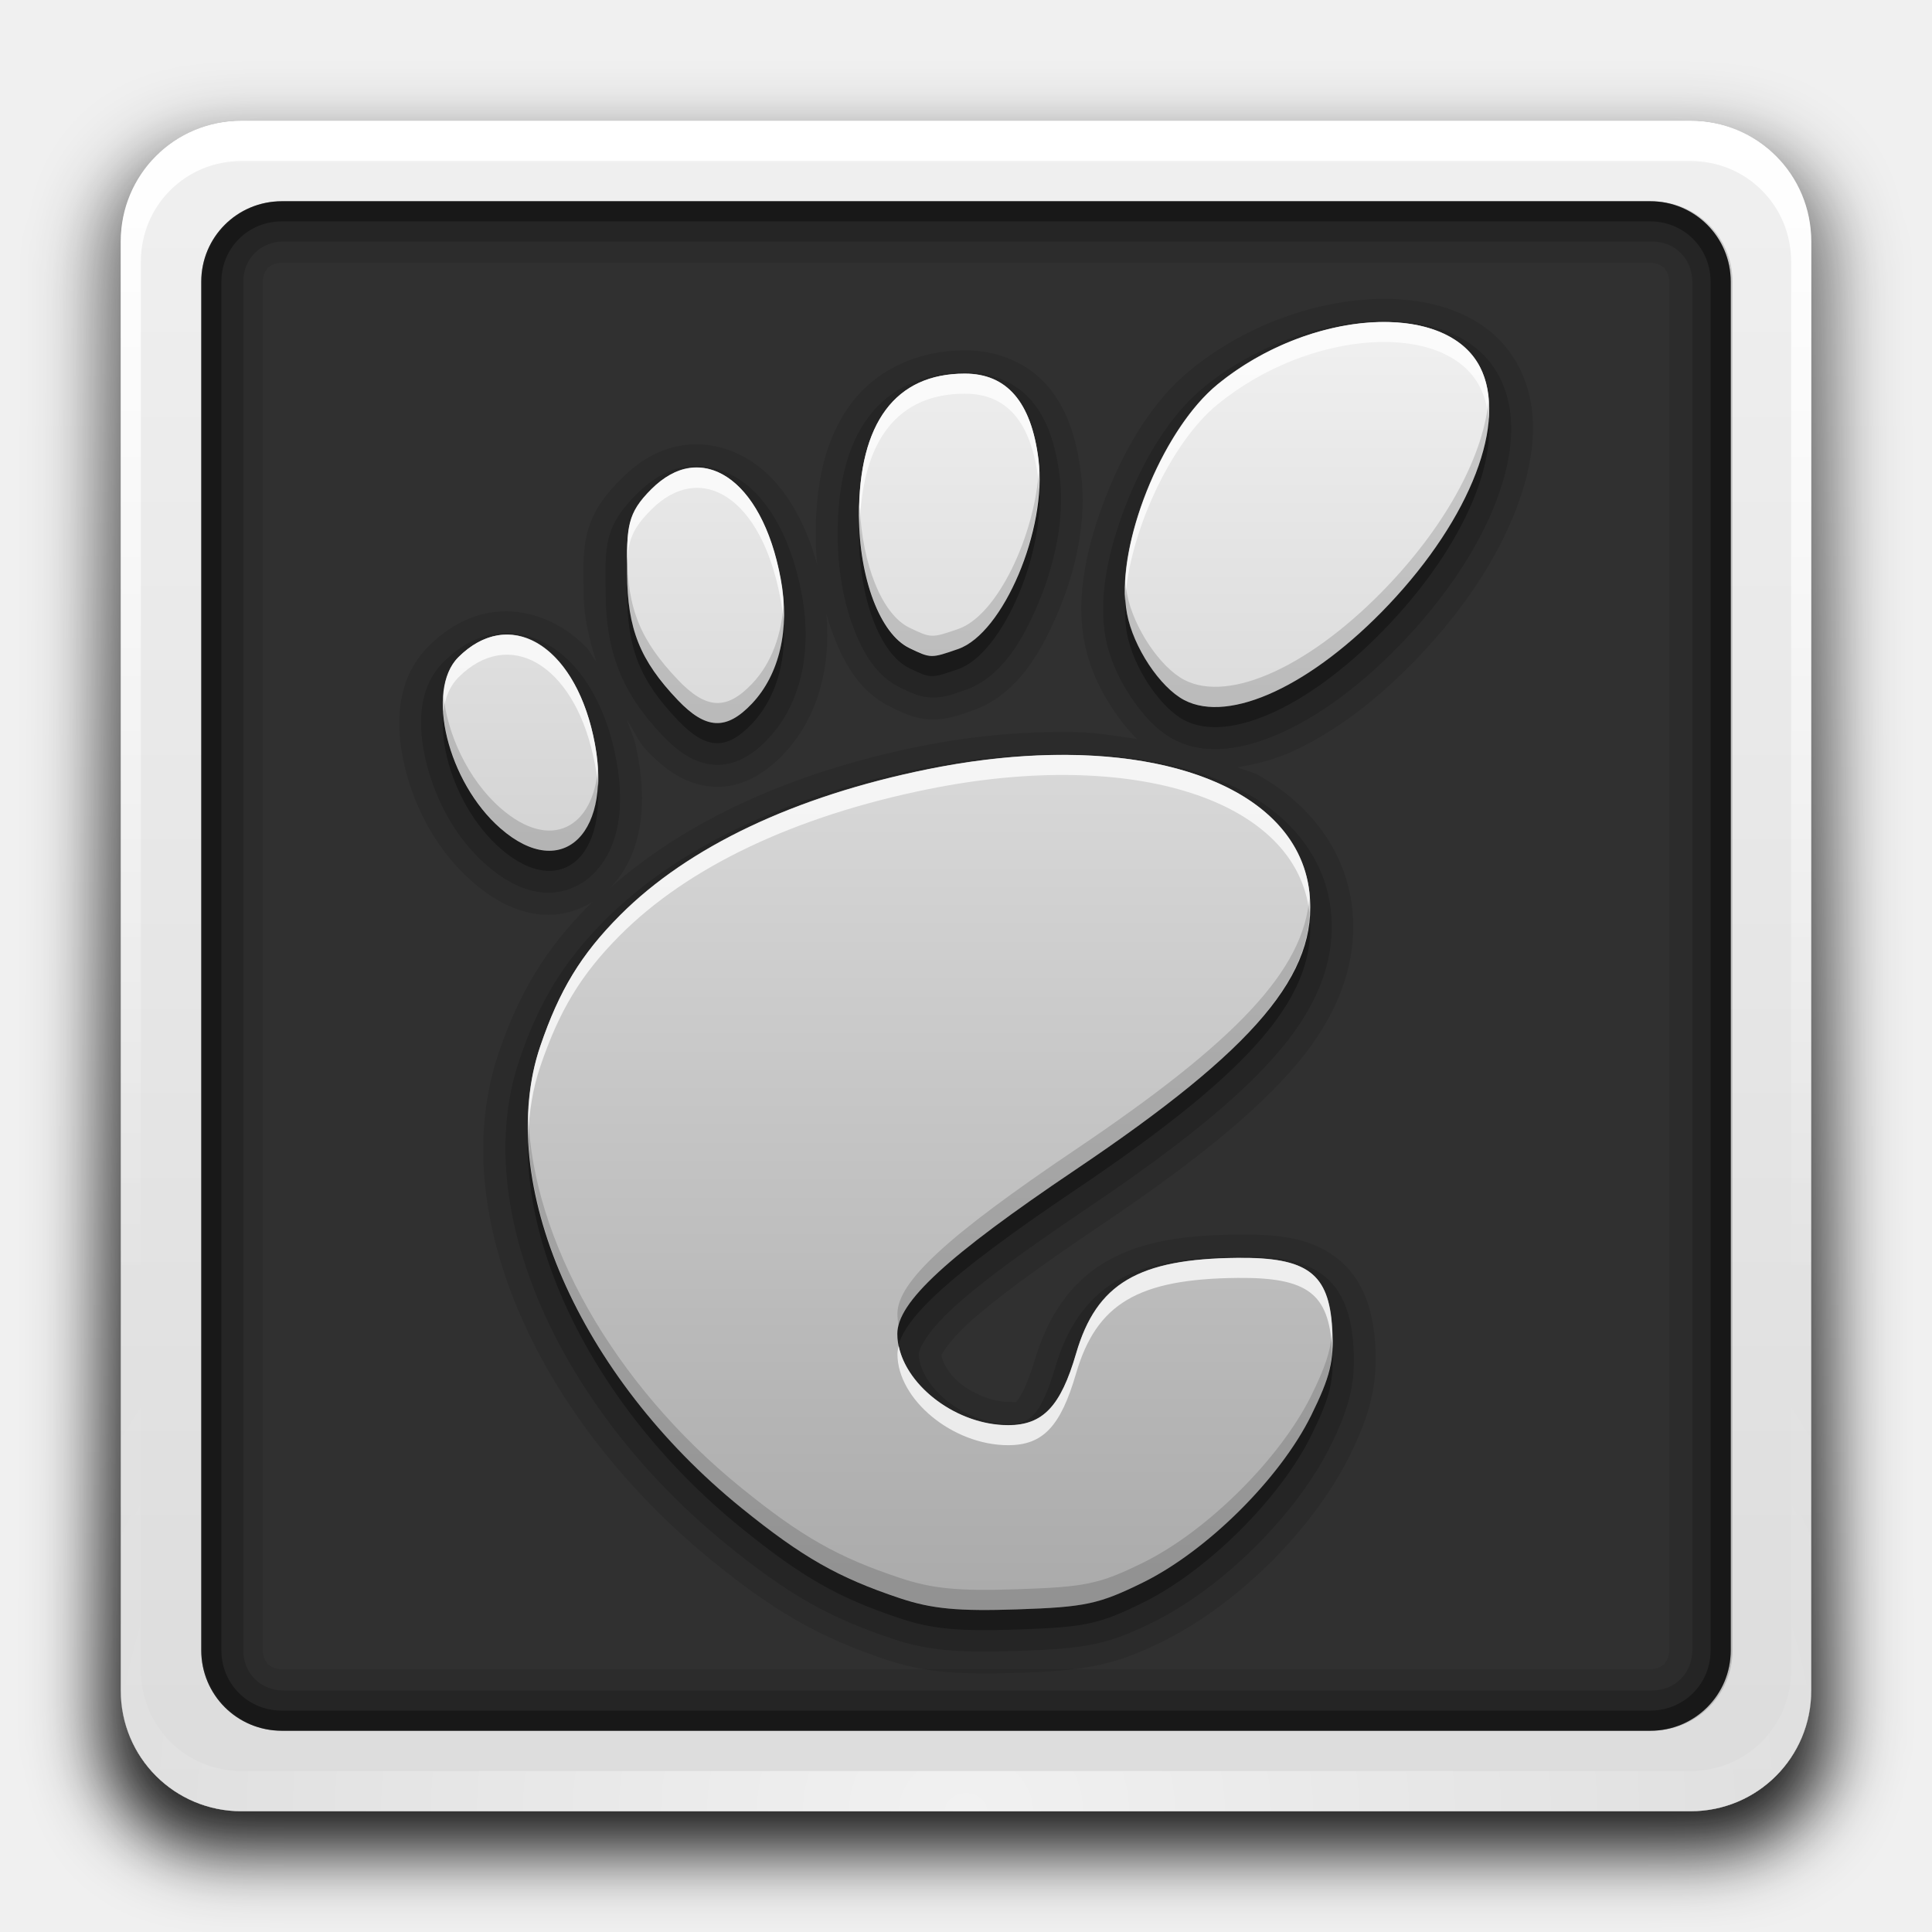
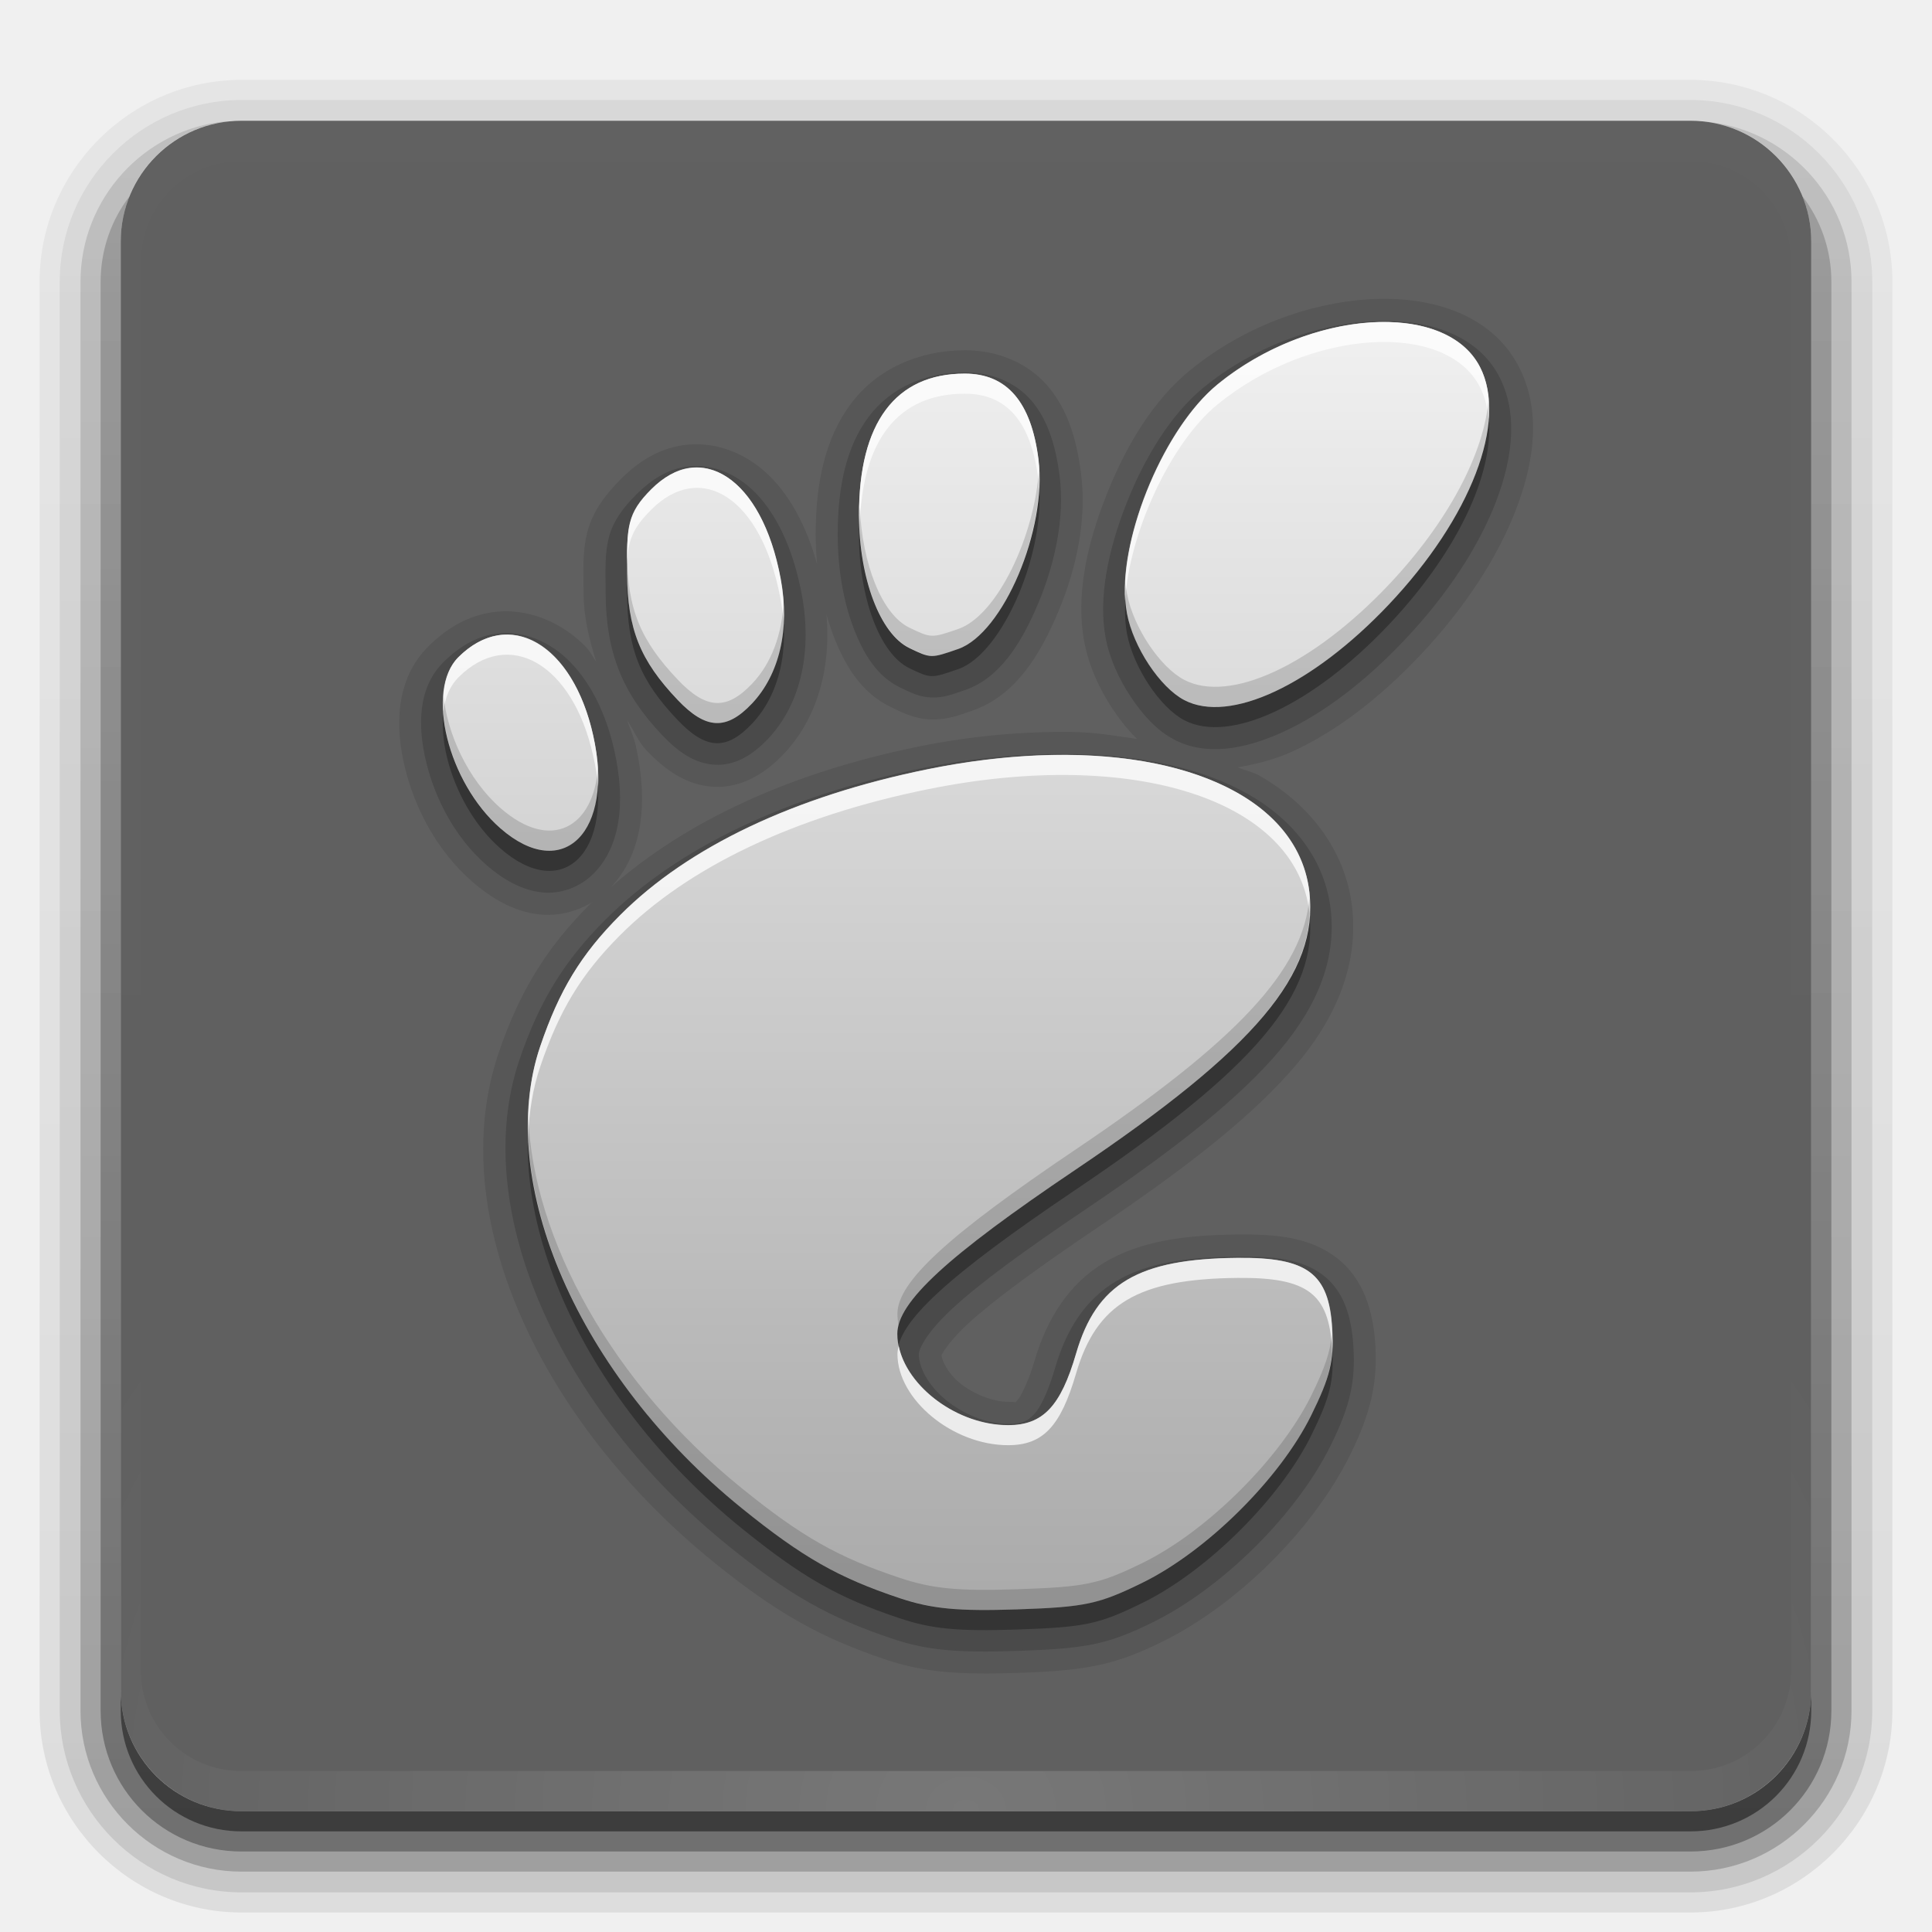
<svg xmlns="http://www.w3.org/2000/svg" xmlns:xlink="http://www.w3.org/1999/xlink" version="1.0" width="96" height="96" id="svg2408">
  <defs id="defs2410">
    <linearGradient id="linearGradient3637">
      <stop id="stop3639" style="stop-color:#f0f0f0;stop-opacity:1" offset="0" />
      <stop id="stop3641" style="stop-color:#dcdcdc;stop-opacity:1" offset="1" />
    </linearGradient>
    <linearGradient x1="45.448" y1="92.54" x2="45.448" y2="7.017" id="ButtonShadow" gradientUnits="userSpaceOnUse" gradientTransform="scale(1.005865,0.994169)">
      <stop id="stop3750" style="stop-color:#000000;stop-opacity:1" offset="0" />
      <stop id="stop3752" style="stop-color:#000000;stop-opacity:0.588" offset="1" />
    </linearGradient>
    <linearGradient id="linearGradient3737">
      <stop id="stop3739" style="stop-color:#ffffff;stop-opacity:1" offset="0" />
      <stop id="stop3741" style="stop-color:#ffffff;stop-opacity:0" offset="1" />
    </linearGradient>
    <linearGradient id="linearGradient3700">
      <stop id="stop3702" style="stop-color:#2276c5;stop-opacity:1" offset="0" />
      <stop id="stop3704" style="stop-color:#68baf4;stop-opacity:1" offset="1" />
    </linearGradient>
    <filter color-interpolation-filters="sRGB" id="filter3174">
      <feGaussianBlur id="feGaussianBlur3176" stdDeviation="1.71" />
    </filter>
    <linearGradient x1="36.357" y1="6" x2="36.357" y2="63.893" id="linearGradient3188" xlink:href="#linearGradient3737" gradientUnits="userSpaceOnUse" />
    <filter x="-0.192" y="-0.192" width="1.384" height="1.384" color-interpolation-filters="sRGB" id="filter3794">
      <feGaussianBlur id="feGaussianBlur3796" stdDeviation="5.28" />
    </filter>
    <linearGradient x1="48" y1="20.221" x2="48" y2="138.661" id="linearGradient3613" xlink:href="#linearGradient3737" gradientUnits="userSpaceOnUse" />
    <radialGradient cx="48" cy="90.172" r="42" fx="48" fy="90.172" id="radialGradient3619" xlink:href="#linearGradient3737" gradientUnits="userSpaceOnUse" gradientTransform="matrix(1.157313,0,0,0.9959077,-7.551021,0.1971319)" />
    <clipPath id="clipPath3613">
      <rect width="84" height="84" rx="6" ry="6" x="6" y="6" id="rect3615" style="fill:#ffffff;fill-opacity:1;fill-rule:nonzero;stroke:none" />
    </clipPath>
    <linearGradient x1="48" y1="90" x2="48" y2="5.988" id="linearGradient2843" xlink:href="#linearGradient3700" gradientUnits="userSpaceOnUse" gradientTransform="translate(0,100)" />
    <clipPath id="clipPath3625">
      <path d="M 0,0 0,96 96,96 96,0 0,0 z m 12,6 72,0 c 3.324,0 6,2.676 6,6 l 0,72 c 0,3.324 -2.676,6 -6,6 L 12,90 C 8.676,90 6,87.324 6,84 L 6,12 C 6,8.676 8.676,6 12,6 z" id="path3627" style="fill:#ffffff;fill-opacity:1;stroke:none" />
    </clipPath>
    <linearGradient x1="44.512" y1="6" x2="44.512" y2="90.015" id="linearGradient3643" xlink:href="#linearGradient3637" gradientUnits="userSpaceOnUse" />
    <clipPath id="clipPath3649">
      <rect width="76" height="76" rx="4" ry="4" x="10" y="10" id="rect3651" style="fill:#ffffff;fill-opacity:1;fill-rule:nonzero;stroke:none" />
    </clipPath>
    <filter color-interpolation-filters="sRGB" id="filter3657">
      <feGaussianBlur id="feGaussianBlur3659" stdDeviation="1.14" />
    </filter>
    <linearGradient x1="50.579" y1="79.952" x2="50.579" y2="16.361" id="linearGradient3680-4" xlink:href="#linearGradient4081-9" gradientUnits="userSpaceOnUse" />
    <linearGradient id="linearGradient4081-9">
      <stop id="stop4083-8" style="stop-color:#aaaaaa;stop-opacity:1" offset="0" />
      <stop id="stop4085-0" style="stop-color:#f0f0f0;stop-opacity:1" offset="1" />
    </linearGradient>
+     <linearGradient x1="45.448" y1="92.54" x2="45.448" y2="7.017" id="ButtonShadow-0" gradientUnits="userSpaceOnUse" gradientTransform="matrix(1.005865,0,0,0.994169,100,0)">
+       <stop id="stop3750-8" style="stop-color:#000000;stop-opacity:1" offset="0" />
+       <stop id="stop3752-5" style="stop-color:#000000;stop-opacity:0.588" offset="1" />
+     </linearGradient>
+     <linearGradient x1="32.251" y1="6.132" x2="32.251" y2="90.239" id="linearGradient3780" xlink:href="#ButtonShadow-0" gradientUnits="userSpaceOnUse" gradientTransform="matrix(1.02381,0,0,-1.011905,-1.142857,98.07143)" />
+     <linearGradient x1="32.251" y1="6.132" x2="32.251" y2="90.239" id="linearGradient3772" xlink:href="#ButtonShadow-0" gradientUnits="userSpaceOnUse" gradientTransform="matrix(1.02381,0,0,-1.011905,-1.142857,98.07143)" />
+     <linearGradient x1="32.251" y1="6.132" x2="32.251" y2="90.239" id="linearGradient3725" xlink:href="#ButtonShadow-0" gradientUnits="userSpaceOnUse" gradientTransform="matrix(1.02381,0,0,-1.011905,-1.142857,98.07143)" />
+     <linearGradient x1="32.251" y1="6.132" x2="32.251" y2="90.239" id="linearGradient3721" xlink:href="#ButtonShadow-0" gradientUnits="userSpaceOnUse" gradientTransform="matrix(1,0,0,-1,0,97)" />
+     <linearGradient x1="32.251" y1="6.132" x2="32.251" y2="90.239" id="linearGradient3111" xlink:href="#ButtonShadow-0" gradientUnits="userSpaceOnUse" gradientTransform="matrix(1.02381,0,0,-1.011905,-1.142857,98.07143)" />
+     <linearGradient x1="36.357" y1="6" x2="36.357" y2="63.893" id="linearGradient3188-8" xlink:href="#linearGradient3737-3" gradientUnits="userSpaceOnUse" />
+     <linearGradient id="linearGradient3737-3">
+       <stop id="stop3739-6" style="stop-color:#ffffff;stop-opacity:1" offset="0" />
+       <stop id="stop3741-1" style="stop-color:#ffffff;stop-opacity:0" offset="1" />
+     </linearGradient>
+     <radialGradient cx="48" cy="90.172" r="42" fx="48" fy="90.172" id="radialGradient3619-3" xlink:href="#linearGradient3737-3" gradientUnits="userSpaceOnUse" gradientTransform="matrix(1.157313,0,0,0.9959077,-7.551021,0.1971319)" />
  </defs>
-   <g id="layer2" style="display:inline">
+   <g id="layer2" style="display:none">
    <rect width="86" height="85" rx="6" ry="6" x="5" y="7" clip-path="url(#clipPath3625)" id="rect3745" style="opacity:0.9;fill:url(#ButtonShadow);fill-opacity:1;fill-rule:nonzero;stroke:none;filter:url(#filter3174)" />
  </g>
-   <g id="layer1">
+   <g id="layer4" style="display:inline">
+     <path d="M 12,3.969 C 6.489,3.969 1.969,8.489 1.969,14 l 0,71 c 0,5.511 4.52,10.031 10.031,10.031 l 72,0 c 5.511,0 10.031,-4.52 10.031,-10.031 l 0,-71 C 94.031,8.489 89.511,3.969 84,3.969 l -72,0 z M 12,6 84,6 c 3.324,0 6,2.676 6,6 l 0,72 c 0,3.324 -2.676,6 -6,6 L 12,90 C 8.676,90 6,87.324 6,84 L 6,12 C 6,8.676 8.676,6 12,6 z" id="path3786" style="opacity:0.08;fill:url(#linearGradient3111);fill-opacity:1;fill-rule:nonzero;stroke:none;display:inline" />
+     <path d="M 12,4.969 C 7.028,4.969 2.969,9.028 2.969,14 l 0,71 c 0,4.972 4.06,9.031 9.031,9.031 l 72,0 c 4.972,0 9.031,-4.06 9.031,-9.031 l 0,-71 C 93.031,9.028 88.972,4.969 84,4.969 l -72,0 z M 12,6 84,6 c 3.324,0 6,2.676 6,6 l 0,72 c 0,3.324 -2.676,6 -6,6 L 12,90 C 8.676,90 6,87.324 6,84 L 6,12 C 6,8.676 8.676,6 12,6 z" id="path3778" style="opacity:0.1;fill:url(#linearGradient3780);fill-opacity:1;fill-rule:nonzero;stroke:none;display:inline" />
+     <path d="M 11.188,6.031 C 7.16,6.442 4,9.866 4,14 l 0,71 c 0,4.409 3.591,8 8,8 l 72,0 c 4.409,0 8,-3.591 8,-8 L 92,14 C 92,9.803 88.741,6.354 84.625,6.031 87.658,6.337 90,8.884 90,12 l 0,72 c 0,3.324 -2.676,6 -6,6 L 12,90 C 8.676,90 6,87.324 6,84 L 6,12 c 0,-3.116 2.342,-5.663 5.375,-5.969 -0.062,0.005 -0.126,-0.006 -0.188,0 z" id="path3770" style="opacity:0.2;fill:url(#linearGradient3772);fill-opacity:1;fill-rule:nonzero;stroke:none;display:inline" />
+     <path d="M 6.438,9.75 C 5.538,10.927 5,12.397 5,14 l 0,71 c 0,3.878 3.122,7 7,7 l 72,0 c 3.878,0 7,-3.122 7,-7 L 91,14 C 91,12.397 90.462,10.927 89.562,9.75 89.842,10.444 90,11.204 90,12 l 0,72 c 0,3.324 -2.676,6 -6,6 L 12,90 C 8.676,90 6,87.324 6,84 L 6,12 C 6,11.204 6.158,10.444 6.438,9.75 z" id="rect3723" style="opacity:0.3;fill:url(#linearGradient3725);fill-opacity:1;fill-rule:nonzero;stroke:none;display:inline" />
+     <path d="m 6,84 0,1 c 0,3.324 2.676,6 6,6 l 72,0 c 3.324,0 6,-2.676 6,-6 l 0,-1 c 0,3.324 -2.676,6 -6,6 L 12,90 C 8.676,90 6,87.324 6,84 z" id="rect3716" style="opacity:0.45;fill:url(#linearGradient3721);fill-opacity:1;fill-rule:nonzero;stroke:none;display:inline" />
+   </g>
+   <g id="layer1" style="display:none">
    <rect width="84" height="84" rx="6" ry="6" x="6" y="6" id="rect2419" style="opacity:0.8;fill:#000000;fill-opacity:1;fill-rule:nonzero;stroke:none" />
    <path d="m 14,10 c -2.216,0 -4,1.784 -4,4 l 0,68 c 0,2.216 1.784,4 4,4 l 68,0 c 2.216,0 4,-1.784 4,-4 l 0,-68 c 0,-2.216 -1.784,-4 -4,-4 l -68,0 z m 0,3.062 68,0 c 0.579,0 0.938,0.359 0.938,0.938 l 0,68 c 0,0.579 -0.359,0.938 -0.938,0.938 l -68,0 c -0.579,0 -0.938,-0.359 -0.938,-0.938 l 0,-68 c 0,-0.579 0.359,-0.938 0.938,-0.938 z" id="rect3726" style="opacity:0.08;fill:#000000;fill-opacity:1;fill-rule:nonzero;stroke:none" />
    <path d="M 12,6 C 8.676,6 6,8.676 6,12 l 0,72 c 0,3.324 2.676,6 6,6 l 72,0 c 3.324,0 6,-2.676 6,-6 L 90,12 C 90,8.676 87.324,6 84,6 L 12,6 z m 2,4 68,0 c 2.216,0 4,1.784 4,4 l 0,68 c 0,2.216 -1.784,4 -4,4 l -68,0 c -2.216,0 -4,-1.784 -4,-4 l 0,-68 c 0,-2.216 1.784,-4 4,-4 z" id="rect3629" style="fill:url(#linearGradient3643);fill-opacity:1;fill-rule:nonzero;stroke:none" />
    <path d="M 12,6 C 8.676,6 6,8.676 6,12 l 0,2 0,68 0,2 c 0,0.335 0.041,0.651 0.094,0.969 0.049,0.296 0.097,0.597 0.188,0.875 0.01,0.03 0.021,0.064 0.031,0.094 0.099,0.288 0.235,0.547 0.375,0.812 0.145,0.274 0.316,0.536 0.5,0.781 0.184,0.246 0.374,0.473 0.594,0.688 0.44,0.428 0.943,0.815 1.5,1.094 0.279,0.14 0.573,0.247 0.875,0.344 -0.256,-0.1 -0.487,-0.236 -0.719,-0.375 -0.007,-0.004 -0.024,0.004 -0.031,0 -0.032,-0.019 -0.062,-0.043 -0.094,-0.062 -0.12,-0.077 -0.231,-0.164 -0.344,-0.25 -0.106,-0.081 -0.213,-0.161 -0.312,-0.25 C 8.478,88.557 8.309,88.373 8.156,88.188 8.049,88.057 7.938,87.922 7.844,87.781 7.819,87.743 7.805,87.695 7.781,87.656 7.716,87.553 7.651,87.452 7.594,87.344 7.493,87.149 7.388,86.928 7.312,86.719 7.305,86.697 7.289,86.678 7.281,86.656 7.249,86.564 7.245,86.469 7.219,86.375 7.188,86.268 7.148,86.172 7.125,86.062 7.052,85.721 7,85.364 7,85 L 7,83 7,15 7,13 C 7,10.218 9.218,8 12,8 l 2,0 68,0 2,0 c 2.782,0 5,2.218 5,5 l 0,2 0,68 0,2 c 0,0.364 -0.052,0.721 -0.125,1.062 -0.044,0.207 -0.088,0.398 -0.156,0.594 -0.008,0.022 -0.023,0.041 -0.031,0.062 -0.063,0.174 -0.138,0.367 -0.219,0.531 -0.042,0.083 -0.079,0.17 -0.125,0.25 -0.055,0.097 -0.127,0.188 -0.188,0.281 -0.094,0.141 -0.205,0.276 -0.312,0.406 -0.143,0.174 -0.303,0.347 -0.469,0.5 -0.011,0.01 -0.02,0.021 -0.031,0.031 -0.138,0.126 -0.285,0.234 -0.438,0.344 -0.103,0.073 -0.204,0.153 -0.312,0.219 -0.007,0.004 -0.024,-0.004 -0.031,0 -0.232,0.139 -0.463,0.275 -0.719,0.375 0.302,-0.097 0.596,-0.204 0.875,-0.344 0.557,-0.279 1.06,-0.666 1.5,-1.094 0.22,-0.214 0.409,-0.442 0.594,-0.688 0.184,-0.246 0.355,-0.508 0.5,-0.781 0.14,-0.265 0.276,-0.525 0.375,-0.812 0.01,-0.031 0.021,-0.063 0.031,-0.094 0.09,-0.278 0.139,-0.579 0.188,-0.875 C 89.959,84.651 90,84.335 90,84 l 0,-2 0,-68 0,-2 C 90,8.676 87.324,6 84,6 L 12,6 z" id="rect3728" style="fill:url(#linearGradient3188);fill-opacity:1;fill-rule:nonzero;stroke:none" />
    <path d="M 12,90 C 8.676,90 6,87.324 6,84 L 6,82 6,14 6,12 c 0,-0.335 0.041,-0.651 0.094,-0.969 0.049,-0.296 0.097,-0.597 0.188,-0.875 C 6.291,10.126 6.302,10.093 6.312,10.062 6.411,9.775 6.547,9.515 6.688,9.25 6.832,8.976 7.003,8.714 7.188,8.469 7.372,8.223 7.561,7.995 7.781,7.781 8.221,7.353 8.724,6.967 9.281,6.688 9.56,6.548 9.855,6.441 10.156,6.344 9.9,6.444 9.67,6.58 9.438,6.719 c -0.007,0.004 -0.024,-0.004 -0.031,0 -0.032,0.019 -0.062,0.043 -0.094,0.062 -0.12,0.077 -0.231,0.164 -0.344,0.25 -0.106,0.081 -0.213,0.161 -0.312,0.25 C 8.478,7.443 8.309,7.627 8.156,7.812 8.049,7.943 7.938,8.078 7.844,8.219 7.819,8.257 7.805,8.305 7.781,8.344 7.716,8.447 7.651,8.548 7.594,8.656 7.493,8.851 7.388,9.072 7.312,9.281 7.305,9.303 7.289,9.322 7.281,9.344 7.249,9.436 7.245,9.531 7.219,9.625 7.188,9.732 7.148,9.828 7.125,9.938 7.052,10.279 7,10.636 7,11 l 0,2 0,68 0,2 c 0,2.782 2.218,5 5,5 l 2,0 68,0 2,0 c 2.782,0 5,-2.218 5,-5 l 0,-2 0,-68 0,-2 C 89,10.636 88.948,10.279 88.875,9.938 88.831,9.731 88.787,9.54 88.719,9.344 88.711,9.322 88.695,9.303 88.688,9.281 88.625,9.108 88.549,8.914 88.469,8.75 88.427,8.667 88.39,8.58 88.344,8.5 88.289,8.403 88.217,8.312 88.156,8.219 88.062,8.078 87.951,7.943 87.844,7.812 87.701,7.638 87.541,7.466 87.375,7.312 87.364,7.302 87.355,7.291 87.344,7.281 87.205,7.156 87.059,7.047 86.906,6.938 86.804,6.864 86.702,6.784 86.594,6.719 c -0.007,-0.004 -0.024,0.004 -0.031,0 -0.232,-0.139 -0.463,-0.275 -0.719,-0.375 0.302,0.097 0.596,0.204 0.875,0.344 0.557,0.279 1.06,0.666 1.5,1.094 0.22,0.214 0.409,0.442 0.594,0.688 0.184,0.246 0.355,0.508 0.5,0.781 0.14,0.265 0.276,0.525 0.375,0.812 0.01,0.031 0.021,0.063 0.031,0.094 0.09,0.278 0.139,0.579 0.188,0.875 C 89.959,11.349 90,11.665 90,12 l 0,2 0,68 0,2 c 0,3.324 -2.676,6 -6,6 l -72,0 z" id="path3615" style="opacity:0.6;fill:url(#radialGradient3619);fill-opacity:1;fill-rule:nonzero;stroke:none" />
    <rect width="84" height="84" rx="6" ry="6" x="6" y="106" id="rect2841" style="fill:url(#linearGradient2843);fill-opacity:1;fill-rule:nonzero;stroke:none" />
    <rect width="76" height="76" rx="4" ry="4" x="10" y="110" id="rect3634" style="fill:#ff0000;fill-opacity:1;fill-rule:nonzero;stroke:none" />
    <path d="m 14,9 c -2.753,0 -5,2.247 -5,5 l 0,68 c 0,2.753 2.247,5 5,5 l 68,0 c 2.753,0 5,-2.247 5,-5 L 87,14 C 87,11.247 84.753,9 82,9 L 14,9 z m 0,2 68,0 c 1.679,0 3,1.321 3,3 l 0,68 c 0,1.679 -1.321,3 -3,3 l -68,0 c -1.679,0 -3,-1.321 -3,-3 l 0,-68 c 0,-1.679 1.321,-3 3,-3 z" transform="translate(-110,0)" clip-path="url(#clipPath3649)" id="rect3647" style="font-size:medium;font-style:normal;font-variant:normal;font-weight:normal;font-stretch:normal;text-indent:0;text-align:start;text-decoration:none;line-height:normal;letter-spacing:normal;word-spacing:normal;text-transform:none;direction:ltr;block-progression:tb;writing-mode:lr-tb;text-anchor:start;color:#000000;fill:#000000;fill-opacity:1;stroke:none;stroke-width:2;marker:none;visibility:visible;display:inline;overflow:visible;filter:url(#filter3657);enable-background:accumulate;font-family:Abandoned Bitplane;-inkscape-font-specification:Abandoned Bitplane" />
    <path d="m 14.089,10 c -2.216,0 -4,1.784 -4,4 l 0,68 c 0,2.216 1.784,4 4,4 l 68,0 c 2.216,0 4,-1.784 4,-4 l 0,-68 c 0,-2.216 -1.784,-4 -4,-4 l -68,0 z m 0,2 68,0 c 1.14,0 2,0.86 2,2 l 0,68 c 0,1.14 -0.86,2 -2,2 l -68,0 c -1.14,0 -2,-0.86 -2,-2 l 0,-68 c 0,-1.14 0.86,-2 2,-2 z" id="path3709" style="opacity:0.16;fill:#000000;fill-opacity:1;fill-rule:nonzero;stroke:none" />
    <path d="m 14,10 c -2.216,0 -4,1.784 -4,4 l 0,68 c 0,2.216 1.784,4 4,4 l 68,0 c 2.216,0 4,-1.784 4,-4 l 0,-68 c 0,-2.216 -1.784,-4 -4,-4 l -68,0 z m 0,1 68,0 c 1.674,0 3,1.326 3,3 l 0,68 c 0,1.674 -1.326,3 -3,3 l -68,0 c -1.674,0 -3,-1.326 -3,-3 l 0,-68 c 0,-1.674 1.326,-3 3,-3 z" id="path3707" style="opacity:0.36;fill:#000000;fill-opacity:1;fill-rule:nonzero;stroke:none" />
+   </g>
+   <g id="layer6" style="display:inline">
+     <rect width="84" height="84" rx="6" ry="6" x="6" y="6" id="rect2419-9" style="opacity:0.6;fill:#000000;fill-opacity:1;fill-rule:nonzero;stroke:none;display:inline" />
+     <path d="M 12,6 C 8.676,6 6,8.676 6,12 l 0,2 0,68 0,2 c 0,0.335 0.041,0.651 0.094,0.969 0.049,0.296 0.097,0.597 0.188,0.875 0.01,0.03 0.021,0.064 0.031,0.094 0.099,0.288 0.235,0.547 0.375,0.812 0.145,0.274 0.316,0.536 0.5,0.781 0.184,0.246 0.374,0.473 0.594,0.688 0.44,0.428 0.943,0.815 1.5,1.094 0.279,0.14 0.573,0.247 0.875,0.344 -0.256,-0.1 -0.487,-0.236 -0.719,-0.375 -0.007,-0.004 -0.024,0.004 -0.031,0 -0.032,-0.019 -0.062,-0.043 -0.094,-0.062 -0.12,-0.077 -0.231,-0.164 -0.344,-0.25 -0.106,-0.081 -0.213,-0.161 -0.312,-0.25 C 8.478,88.557 8.309,88.373 8.156,88.188 8.049,88.057 7.938,87.922 7.844,87.781 7.819,87.743 7.805,87.695 7.781,87.656 7.716,87.553 7.651,87.452 7.594,87.344 7.493,87.149 7.388,86.928 7.312,86.719 7.305,86.697 7.289,86.678 7.281,86.656 7.249,86.564 7.245,86.469 7.219,86.375 7.188,86.268 7.148,86.172 7.125,86.062 7.052,85.721 7,85.364 7,85 L 7,83 7,15 7,13 C 7,10.218 9.218,8 12,8 l 2,0 68,0 2,0 c 2.782,0 5,2.218 5,5 l 0,2 0,68 0,2 c 0,0.364 -0.052,0.721 -0.125,1.062 -0.044,0.207 -0.088,0.398 -0.156,0.594 -0.008,0.022 -0.023,0.041 -0.031,0.062 -0.063,0.174 -0.138,0.367 -0.219,0.531 -0.042,0.083 -0.079,0.17 -0.125,0.25 -0.055,0.097 -0.127,0.188 -0.188,0.281 -0.094,0.141 -0.205,0.276 -0.312,0.406 -0.143,0.174 -0.303,0.347 -0.469,0.5 -0.011,0.01 -0.02,0.021 -0.031,0.031 -0.138,0.126 -0.285,0.234 -0.438,0.344 -0.103,0.073 -0.204,0.153 -0.312,0.219 -0.007,0.004 -0.024,-0.004 -0.031,0 -0.232,0.139 -0.463,0.275 -0.719,0.375 0.302,-0.097 0.596,-0.204 0.875,-0.344 0.557,-0.279 1.06,-0.666 1.5,-1.094 0.22,-0.214 0.409,-0.442 0.594,-0.688 0.184,-0.246 0.355,-0.508 0.5,-0.781 0.14,-0.265 0.276,-0.525 0.375,-0.812 0.01,-0.031 0.021,-0.063 0.031,-0.094 0.09,-0.278 0.139,-0.579 0.188,-0.875 C 89.959,84.651 90,84.335 90,84 l 0,-2 0,-68 0,-2 C 90,8.676 87.324,6 84,6 L 12,6 z" id="rect3728-4" style="opacity:0.01;fill:url(#linearGradient3188-8);fill-opacity:1;fill-rule:nonzero;stroke:none;display:inline" />
+     <path d="M 12,90 C 8.676,90 6,87.324 6,84 L 6,82 6,14 6,12 c 0,-0.335 0.041,-0.651 0.094,-0.969 0.049,-0.296 0.097,-0.597 0.188,-0.875 C 6.291,10.126 6.302,10.093 6.312,10.062 6.411,9.775 6.547,9.515 6.688,9.25 6.832,8.976 7.003,8.714 7.188,8.469 7.372,8.223 7.561,7.995 7.781,7.781 8.221,7.353 8.724,6.967 9.281,6.688 9.56,6.548 9.855,6.441 10.156,6.344 9.9,6.444 9.67,6.58 9.438,6.719 c -0.007,0.004 -0.024,-0.004 -0.031,0 -0.032,0.019 -0.062,0.043 -0.094,0.062 -0.12,0.077 -0.231,0.164 -0.344,0.25 -0.106,0.081 -0.213,0.161 -0.312,0.25 C 8.478,7.443 8.309,7.627 8.156,7.812 8.049,7.943 7.938,8.078 7.844,8.219 7.819,8.257 7.805,8.305 7.781,8.344 7.716,8.447 7.651,8.548 7.594,8.656 7.493,8.851 7.388,9.072 7.312,9.281 7.305,9.303 7.289,9.322 7.281,9.344 7.249,9.436 7.245,9.531 7.219,9.625 7.188,9.732 7.148,9.828 7.125,9.938 7.052,10.279 7,10.636 7,11 l 0,2 0,68 0,2 c 0,2.782 2.218,5 5,5 l 2,0 68,0 2,0 c 2.782,0 5,-2.218 5,-5 l 0,-2 0,-68 0,-2 C 89,10.636 88.948,10.279 88.875,9.938 88.831,9.731 88.787,9.54 88.719,9.344 88.711,9.322 88.695,9.303 88.688,9.281 88.625,9.108 88.549,8.914 88.469,8.75 88.427,8.667 88.39,8.58 88.344,8.5 88.289,8.403 88.217,8.312 88.156,8.219 88.062,8.078 87.951,7.943 87.844,7.812 87.701,7.638 87.541,7.466 87.375,7.312 87.364,7.302 87.355,7.291 87.344,7.281 87.205,7.156 87.059,7.047 86.906,6.938 86.804,6.864 86.702,6.784 86.594,6.719 c -0.007,-0.004 -0.024,0.004 -0.031,0 -0.232,-0.139 -0.463,-0.275 -0.719,-0.375 0.302,0.097 0.596,0.204 0.875,0.344 0.557,0.279 1.06,0.666 1.5,1.094 0.22,0.214 0.409,0.442 0.594,0.688 0.184,0.246 0.355,0.508 0.5,0.781 0.14,0.265 0.276,0.525 0.375,0.812 0.01,0.031 0.021,0.063 0.031,0.094 0.09,0.278 0.139,0.579 0.188,0.875 C 89.959,11.349 90,11.665 90,12 l 0,2 0,68 0,2 c 0,3.324 -2.676,6 -6,6 l -72,0 z" id="path3615-6" style="opacity:0.15;fill:url(#radialGradient3619-3);fill-opacity:1;fill-rule:nonzero;stroke:none;display:inline" />
  </g>
  <g id="layer5" style="display:none">
    <rect width="66" height="66" rx="12" ry="12" x="15" y="15" clip-path="url(#clipPath3613)" id="rect3171" style="opacity:0.1;fill:url(#linearGradient3613);fill-opacity:1;fill-rule:nonzero;stroke:#ffffff;stroke-width:0.5;stroke-linecap:round;stroke-linejoin:miter;stroke-miterlimit:4;stroke-opacity:1;stroke-dasharray:none;stroke-dashoffset:0;filter:url(#filter3794)" />
  </g>
  <g id="layer3" style="display:inline">
    <path d="m 67.969,14.875 c -2.947,0.196 -6.183,1.357 -8.844,3.531 -1.86,1.52 -3.209,3.815 -4.156,6.219 -0.945,2.4 -1.528,4.942 -1.094,7.25 0.228,1.211 0.749,2.356 1.406,3.344 0.35,0.526 0.753,1.046 1.219,1.5 -1.026,-0.142 -2.009,-0.325 -3.125,-0.344 -2.363,-0.041 -4.994,0.165 -7.719,0.719 -6.349,1.29 -11.576,3.695 -15.344,7.031 1.635,-1.678 1.904,-4.266 1.281,-7.062 -0.104,-0.466 -0.293,-0.851 -0.438,-1.281 0.345,0.489 0.524,1.033 0.969,1.5 0.869,0.913 1.94,1.741 3.344,1.812 1.44,0.074 2.614,-0.724 3.469,-1.625 1.967,-2.074 2.525,-5.093 1.969,-8.094 -0.404,-2.178 -1.171,-4.017 -2.312,-5.344 -1.166,-1.356 -2.867,-2.164 -4.656,-1.906 -1.244,0.179 -2.244,0.84 -3.062,1.656 -0.746,0.744 -1.415,1.587 -1.688,2.656 C 28.93,27.447 28.993,28.354 29,29.5 c 0.008,1.246 0.301,2.318 0.625,3.375 -0.179,-0.23 -0.301,-0.514 -0.5,-0.719 -1.219,-1.251 -2.962,-2.009 -4.75,-1.719 -1.201,0.195 -2.223,0.819 -3.094,1.688 -1.643,1.638 -1.654,4.011 -1.156,6.031 0.5,2.031 1.589,4.116 3.312,5.625 1.008,0.883 2.127,1.527 3.375,1.656 1.28,0.132 2.531,-0.37 3.406,-1.219 -0.292,0.262 -0.664,0.476 -0.938,0.75 -2.14,2.146 -3.48,4.34 -4.5,7.344 -2.742,8.073 2.087,18.347 10.688,25.312 3.118,2.525 5.325,3.763 8.562,4.844 1.84,0.614 3.531,0.758 6.562,0.656 3.436,-0.115 4.82,-0.4 7.125,-1.531 3.767,-1.849 7.534,-5.585 9.375,-9.312 1.021,-2.067 1.357,-3.57 1.25,-5.406 -0.096,-1.65 -0.556,-3.351 -1.969,-4.406 -1.362,-1.018 -3.002,-1.142 -4.875,-1.125 -2.636,0.024 -4.81,0.321 -6.594,1.375 -1.802,1.065 -2.896,2.834 -3.5,4.906 -0.339,1.164 -0.736,1.826 -0.812,1.906 -0.208,0.22 0.046,0.125 -0.5,0.125 -0.75,0 -1.74,-0.389 -2.406,-0.938 -0.637,-0.525 -0.884,-1.154 -0.906,-1.375 0.03,-0.059 0.058,-0.116 0.125,-0.219 0.195,-0.296 0.573,-0.777 1.188,-1.344 1.246,-1.15 3.384,-2.723 6.531,-4.844 4.559,-3.071 7.734,-5.6 9.812,-8.062 2.093,-2.48 3.051,-5.115 2.75,-7.781 -0.321,-2.843 -2.123,-5.14 -4.625,-6.562 C 62.247,38.352 61.836,38.281 61.5,38.125 c 0.928,-0.152 1.888,-0.398 2.781,-0.812 2.117,-0.982 4.239,-2.593 6.281,-4.75 2.21,-2.334 3.855,-4.856 4.781,-7.281 0.924,-2.419 1.233,-4.925 0.125,-7.062 -1.402,-2.704 -4.546,-3.54 -7.5,-3.344 z M 47.938,17.406 c -2.253,0.002 -4.351,0.91 -5.656,2.656 -1.282,1.715 -1.757,3.957 -1.75,6.531 0.005,1.806 0.321,3.506 0.875,4.969 0.544,1.434 1.348,2.843 2.844,3.562 0.519,0.25 1.149,0.598 2,0.625 0.803,0.025 1.396,-0.206 2.062,-0.438 2.202,-0.765 3.411,-2.863 4.281,-4.938 0.885,-2.109 1.412,-4.52 1.125,-6.812 -0.208,-1.66 -0.646,-3.199 -1.656,-4.375 -1.042,-1.212 -2.573,-1.783 -4.125,-1.781 z" id="path3816" style="opacity:0.1;fill:#000000;fill-opacity:1;stroke:none" />
    <path d="m 68.031,15.969 c -2.714,0.18 -5.748,1.262 -8.219,3.281 -1.637,1.337 -2.943,3.494 -3.844,5.781 -0.901,2.288 -1.403,4.678 -1.031,6.656 0.193,1.028 0.66,2.05 1.25,2.938 0.59,0.887 1.286,1.669 2.156,2.125 1.576,0.826 3.517,0.499 5.469,-0.406 1.952,-0.905 4,-2.452 5.969,-4.531 2.128,-2.247 3.701,-4.652 4.562,-6.906 0.861,-2.255 1.065,-4.435 0.156,-6.188 -1.134,-2.186 -3.757,-2.93 -6.469,-2.75 z M 47.938,18.5 c -1.973,0.002 -3.696,0.767 -4.781,2.219 -1.085,1.452 -1.538,3.437 -1.531,5.875 0.005,1.69 0.282,3.277 0.781,4.594 0.499,1.317 1.18,2.424 2.312,2.969 0.536,0.258 0.965,0.481 1.562,0.5 0.598,0.019 1.008,-0.139 1.688,-0.375 1.717,-0.597 2.797,-2.338 3.625,-4.312 0.828,-1.974 1.316,-4.259 1.062,-6.281 C 52.462,22.138 52.057,20.845 51.25,19.906 50.443,18.967 49.227,18.499 47.938,18.5 z m -13.844,4.688 c -0.939,0.135 -1.752,0.661 -2.469,1.375 -0.677,0.676 -1.169,1.347 -1.375,2.156 -0.206,0.809 -0.164,1.612 -0.156,2.781 0.019,2.917 0.828,4.946 2.812,7.031 0.786,0.826 1.611,1.417 2.625,1.469 1.014,0.052 1.887,-0.503 2.625,-1.281 1.672,-1.763 2.197,-4.409 1.688,-7.156 -0.378,-2.041 -1.088,-3.68 -2.062,-4.812 -0.974,-1.132 -2.318,-1.76 -3.688,-1.562 z M 24.562,31.5 c -0.927,0.15 -1.777,0.654 -2.531,1.406 -1.264,1.26 -1.297,3.16 -0.844,5 0.453,1.84 1.452,3.735 2.969,5.062 0.897,0.786 1.827,1.276 2.781,1.375 0.954,0.099 1.911,-0.28 2.562,-0.938 1.304,-1.315 1.613,-3.484 1.031,-6.094 -0.413,-1.854 -1.17,-3.362 -2.188,-4.406 C 27.326,31.862 25.943,31.276 24.562,31.5 z m 28.781,5.969 c -2.289,-0.039 -4.828,0.151 -7.469,0.688 -6.752,1.372 -12.215,3.955 -15.812,7.562 -2.044,2.05 -3.269,4.05 -4.25,6.938 -2.52,7.421 1.998,17.366 10.344,24.125 3.063,2.48 5.07,3.605 8.219,4.656 1.704,0.569 3.198,0.694 6.188,0.594 3.401,-0.114 4.458,-0.312 6.688,-1.406 3.491,-1.713 7.175,-5.369 8.875,-8.812 0.976,-1.977 1.224,-3.173 1.125,-4.875 -0.087,-1.5 -0.476,-2.806 -1.531,-3.594 C 64.664,62.556 63.314,62.421 61.5,62.438 c -2.558,0.024 -4.507,0.318 -6.031,1.219 -1.524,0.901 -2.478,2.385 -3.031,4.281 -0.362,1.241 -0.731,1.993 -1.062,2.344 C 51.043,70.632 50.766,70.75 50.094,70.75 49.017,70.75 47.851,70.262 47,69.562 c -0.851,-0.7 -1.344,-1.582 -1.344,-2.281 0,-0.227 0.352,-1.049 1.688,-2.281 1.335,-1.232 3.523,-2.837 6.688,-4.969 4.522,-3.046 7.6,-5.519 9.562,-7.844 1.962,-2.325 2.795,-4.634 2.531,-6.969 -0.278,-2.462 -1.826,-4.461 -4.094,-5.75 -2.268,-1.289 -5.242,-1.941 -8.688,-2 z" id="path3812" style="opacity:0.15;fill:#000000;fill-opacity:1;stroke:none" />
    <path d="M 44.711,80.413 C 41.643,79.39 39.86,78.373 36.847,75.934 28.762,69.385 24.553,59.73 26.844,52.985 c 0.946,-2.786 2.025,-4.552 3.977,-6.509 3.389,-3.398 8.673,-5.905 15.279,-7.247 10.256,-2.084 18.333,0.515 18.964,6.102 0.459,4.056 -2.654,7.749 -11.626,13.793 -6.369,4.291 -8.85,6.577 -8.85,8.155 0,2.269 2.753,4.544 5.499,4.544 1.733,0 2.622,-0.936 3.389,-3.564 1.014,-3.479 3.088,-4.706 8.029,-4.752 3.461,-0.032 4.536,0.77 4.695,3.503 0.093,1.6 -0.103,2.408 -1.048,4.323 -1.55,3.139 -5.182,6.742 -8.376,8.31 -2.18,1.07 -2.853,1.213 -6.231,1.326 -2.947,0.099 -4.241,-0.025 -5.832,-0.555 z M 24.863,42.157 c -2.614,-2.288 -3.738,-6.857 -2.092,-8.499 2.51,-2.502 5.693,-0.659 6.705,3.882 1.066,4.786 -1.493,7.348 -4.613,4.617 z m 8.811,-6.377 c -1.873,-1.968 -2.497,-3.526 -2.515,-6.279 -0.015,-2.334 -0.018,-2.978 1.208,-4.2 2.432,-2.425 5.486,-0.622 6.428,4.456 0.463,2.497 -0.06,4.759 -1.434,6.209 -1.269,1.338 -2.285,1.287 -3.687,-0.185 z m 25.172,0.007 c -1.21,-0.634 -2.533,-2.633 -2.847,-4.301 -0.609,-3.237 1.716,-9.103 4.514,-11.388 4.567,-3.731 11.305,-4.179 13.024,-0.866 1.398,2.696 -0.445,7.496 -4.536,11.817 -3.788,4 -7.9,5.919 -10.154,4.738 z M 45.183,33.2 c -1.447,-0.696 -2.492,-3.45 -2.501,-6.593 -0.013,-4.589 1.812,-7.037 5.248,-7.04 2.096,-0.002 3.316,1.412 3.673,4.257 0.436,3.476 -1.754,8.647 -3.992,9.425 -1.351,0.469 -1.353,0.469 -2.429,-0.048 z" id="path3700" style="opacity:0.3;fill:#000000;fill-opacity:1;stroke:none" />
    <path d="M 44.711,79.413 C 41.643,78.39 39.86,77.373 36.847,74.934 28.762,68.385 24.553,58.73 26.844,51.985 c 0.946,-2.786 2.025,-4.552 3.977,-6.509 3.389,-3.398 8.673,-5.905 15.279,-7.247 10.256,-2.084 18.333,0.515 18.964,6.102 0.459,4.056 -2.654,7.749 -11.626,13.793 -6.369,4.291 -8.85,6.577 -8.85,8.155 0,2.269 2.753,4.544 5.499,4.544 1.733,0 2.622,-0.936 3.389,-3.564 1.014,-3.479 3.088,-4.706 8.029,-4.752 3.461,-0.032 4.536,0.77 4.695,3.503 0.093,1.6 -0.103,2.408 -1.048,4.323 -1.55,3.139 -5.182,6.742 -8.376,8.31 -2.18,1.07 -2.853,1.213 -6.231,1.326 -2.947,0.099 -4.241,-0.025 -5.832,-0.555 z M 24.863,41.157 c -2.614,-2.288 -3.738,-6.857 -2.092,-8.499 2.51,-2.502 5.693,-0.659 6.705,3.882 1.066,4.786 -1.493,7.348 -4.613,4.617 z m 8.811,-6.377 c -1.873,-1.968 -2.497,-3.526 -2.515,-6.279 -0.015,-2.334 -0.018,-2.978 1.208,-4.2 2.432,-2.425 5.486,-0.622 6.428,4.456 0.463,2.497 -0.06,4.759 -1.434,6.209 -1.269,1.338 -2.285,1.287 -3.687,-0.185 z m 25.172,0.007 c -1.21,-0.634 -2.533,-2.633 -2.847,-4.301 -0.609,-3.237 1.716,-9.103 4.514,-11.388 4.567,-3.731 11.305,-4.179 13.024,-0.866 1.398,2.696 -0.445,7.496 -4.536,11.817 -3.788,4 -7.9,5.919 -10.154,4.738 z M 45.183,32.2 c -1.447,-0.696 -2.492,-3.45 -2.501,-6.593 -0.013,-4.589 1.812,-7.037 5.248,-7.04 2.096,-0.002 3.316,1.412 3.673,4.257 0.436,3.476 -1.754,8.647 -3.992,9.425 -1.351,0.469 -1.353,0.469 -2.429,-0.048 z" id="path3456" style="fill:url(#linearGradient3680-4);fill-opacity:1;stroke:none" />
    <path d="m 69,16 c -2.663,-0.064 -5.931,0.995 -8.5,3.094 -2.623,2.143 -4.83,7.43 -4.594,10.75 0.192,-3.301 2.222,-7.812 4.594,-9.75 4.567,-3.731 11.313,-4.188 13.031,-0.875 0.24,0.463 0.384,1.02 0.438,1.594 0.075,-0.984 -0.06,-1.866 -0.438,-2.594 C 72.779,16.769 71.071,16.05 69,16 z m -21.062,2.562 c -3.437,0.003 -5.263,2.442 -5.25,7.031 5.8e-4,0.202 0.022,0.396 0.031,0.594 0.101,-4.31 1.892,-6.622 5.219,-6.625 2.096,-0.002 3.3,1.405 3.656,4.25 0.02,0.158 0.022,0.336 0.031,0.5 0.031,-0.519 0.028,-1.028 -0.031,-1.5 -0.356,-2.845 -1.56,-4.252 -3.656,-4.25 z M 34.25,23.25 c -0.643,0.093 -1.267,0.456 -1.875,1.062 -1.128,1.124 -1.224,1.806 -1.219,3.719 0.05,-1.223 0.3,-1.802 1.219,-2.719 2.432,-2.425 5.465,-0.64 6.406,4.438 0.072,0.39 0.132,0.78 0.156,1.156 C 38.972,30.217 38.92,29.497 38.781,28.75 38.075,24.942 36.179,22.972 34.25,23.25 z m -9,8.281 c -0.829,-0.016 -1.685,0.343 -2.469,1.125 -0.595,0.593 -0.818,1.576 -0.75,2.688 0.085,-0.695 0.338,-1.277 0.75,-1.688 2.51,-2.502 5.676,-0.666 6.688,3.875 0.123,0.553 0.219,1.074 0.25,1.562 0.05,-0.751 -0.038,-1.611 -0.25,-2.562 -0.696,-3.122 -2.395,-4.964 -4.219,-5 z m 26.344,6 c -1.735,0.073 -3.577,0.297 -5.5,0.688 -6.605,1.342 -11.892,3.852 -15.281,7.25 C 28.861,47.426 27.79,49.214 26.844,52 26.375,53.381 26.196,54.864 26.25,56.438 26.293,55.225 26.475,54.087 26.844,53 c 0.946,-2.786 2.017,-4.574 3.969,-6.531 3.389,-3.398 8.676,-5.908 15.281,-7.25 10.256,-2.084 18.337,0.538 18.969,6.125 0.009,0.084 -0.006,0.166 0,0.25 0.032,-0.418 0.048,-0.827 0,-1.25 -0.513,-4.54 -5.95,-7.127 -13.469,-6.812 z M 61.5,62.5 c -4.941,0.046 -7.017,1.271 -8.031,4.75 -0.766,2.628 -1.642,3.562 -3.375,3.562 -2.509,0 -5.022,-1.879 -5.438,-3.938 -0.034,0.139 -0.062,0.278 -0.062,0.406 0,2.269 2.754,4.531 5.5,4.531 1.733,0 2.609,-0.935 3.375,-3.562 1.014,-3.479 3.09,-4.704 8.031,-4.75 3.461,-0.032 4.529,0.767 4.688,3.5 0.005,0.091 -0.003,0.163 0,0.25 0.033,-0.378 0.027,-0.785 0,-1.25 C 66.029,63.267 64.961,62.468 61.5,62.5 z" id="path3682" style="opacity:0.75;fill:#ffffff;fill-opacity:1;stroke:none" />
    <path d="M 73.969,19.812 C 73.765,22.473 71.987,25.908 69,29.062 65.212,33.062 61.097,34.962 58.844,33.781 57.634,33.147 56.314,31.169 56,29.5 55.965,29.317 55.922,29.105 55.906,28.906 55.877,29.475 55.911,30.025 56,30.5 c 0.314,1.669 1.634,3.647 2.844,4.281 2.254,1.181 6.369,-0.719 10.156,-4.719 3.389,-3.579 5.229,-7.482 4.969,-10.25 z m -22.344,3.5 c -0.199,3.305 -2.067,7.265 -4,7.938 -1.351,0.469 -1.361,0.455 -2.438,-0.062 -1.354,-0.652 -2.338,-3.112 -2.469,-6 -0.003,0.142 -0.032,0.26 -0.031,0.406 0.009,3.143 1.053,5.897 2.5,6.594 1.076,0.518 1.087,0.532 2.438,0.062 2.136,-0.742 4.194,-5.484 4,-8.938 z M 31.156,27.5 c -0.004,0.311 -0.003,0.603 0,1 0.018,2.753 0.658,4.313 2.531,6.281 1.401,1.472 2.419,1.525 3.688,0.188 1.16,-1.223 1.696,-3.029 1.562,-5.062 -0.08,1.615 -0.599,3.047 -1.562,4.062 -1.269,1.338 -2.286,1.285 -3.688,-0.188 C 31.814,31.813 31.174,30.253 31.156,27.5 z m -9.125,6.969 c -0.201,2.079 0.92,5.003 2.844,6.688 2.759,2.416 5.082,0.68 4.844,-3.062 -0.204,3.029 -2.344,4.251 -4.844,2.062 -1.634,-1.43 -2.687,-3.747 -2.844,-5.688 z m 43.031,10.125 c -0.278,3.592 -3.588,7.117 -11.625,12.531 -6.369,4.291 -8.844,6.578 -8.844,8.156 0,0.196 0.023,0.399 0.062,0.594 0.38,-1.564 2.931,-3.809 8.781,-7.75 8.786,-5.919 11.928,-9.573 11.625,-13.531 z M 26.25,55.438 c -0.222,6.314 3.811,14.006 10.594,19.5 3.012,2.44 4.807,3.445 7.875,4.469 1.591,0.531 2.865,0.661 5.812,0.562 3.379,-0.113 4.07,-0.243 6.25,-1.312 3.194,-1.568 6.825,-5.174 8.375,-8.312 0.891,-1.805 1.086,-2.664 1.031,-4.094 -0.081,0.922 -0.361,1.735 -1.031,3.094 -1.55,3.139 -5.181,6.745 -8.375,8.312 -2.18,1.07 -2.871,1.199 -6.25,1.312 -2.947,0.099 -4.222,-0.032 -5.812,-0.562 -3.068,-1.024 -4.863,-2.029 -7.875,-4.469 C 30.414,68.73 26.458,61.548 26.25,55.438 z" id="path3691" style="opacity:0.15;fill:#000000;fill-opacity:1;stroke:none" />
  </g>
</svg>
